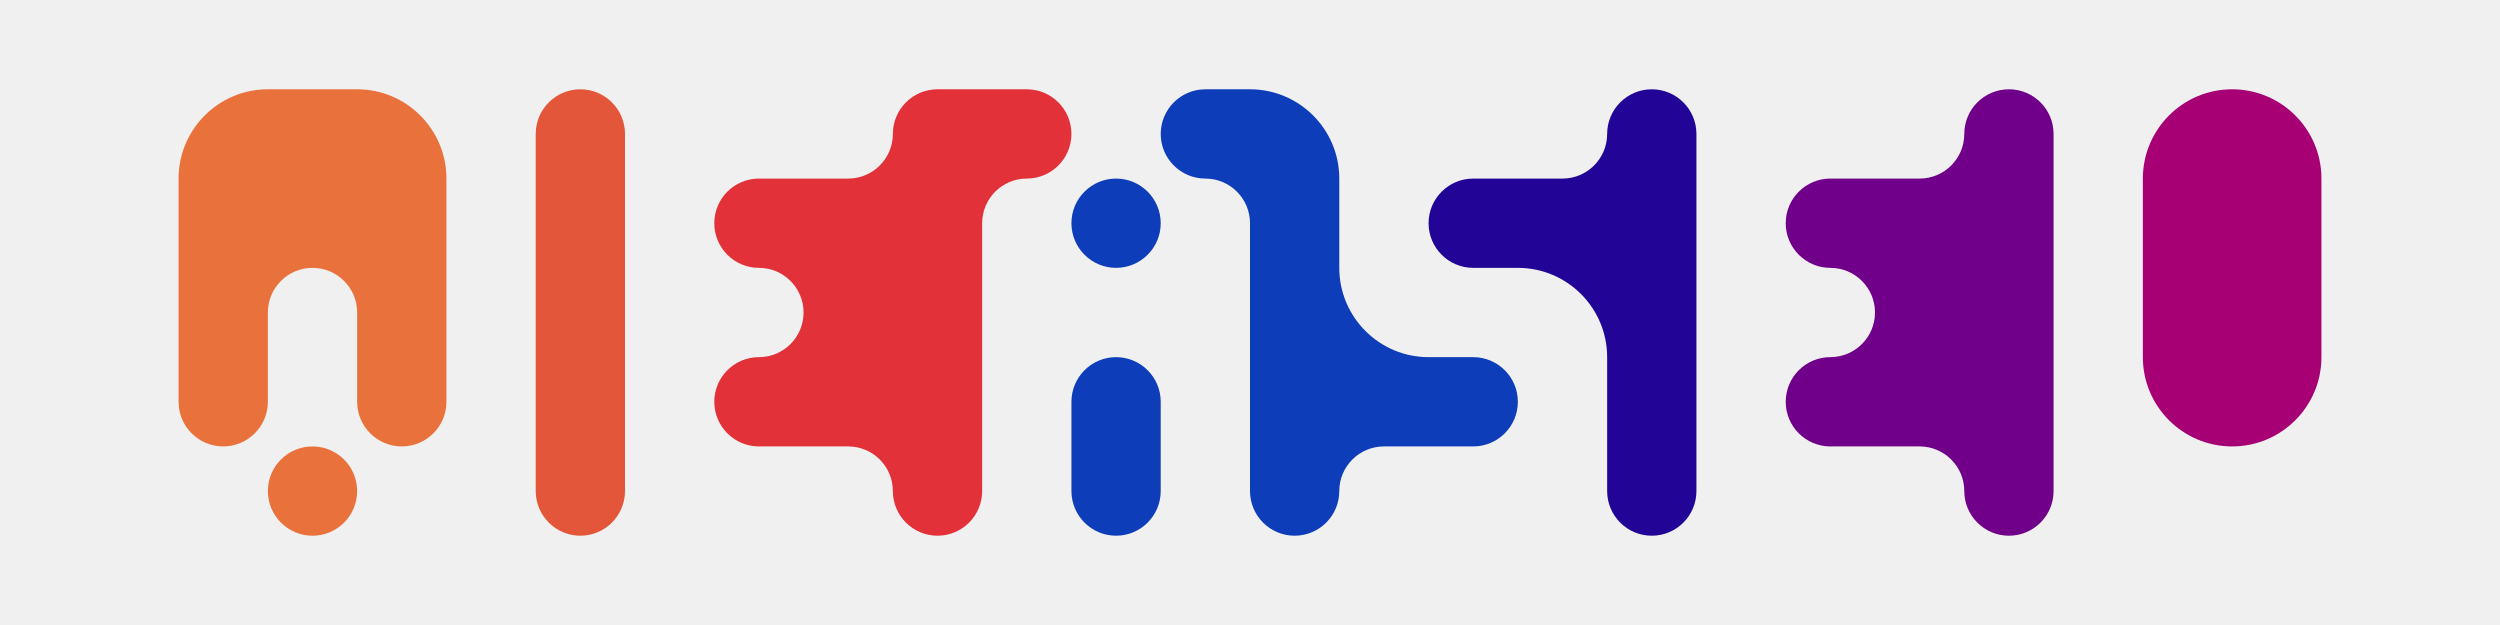
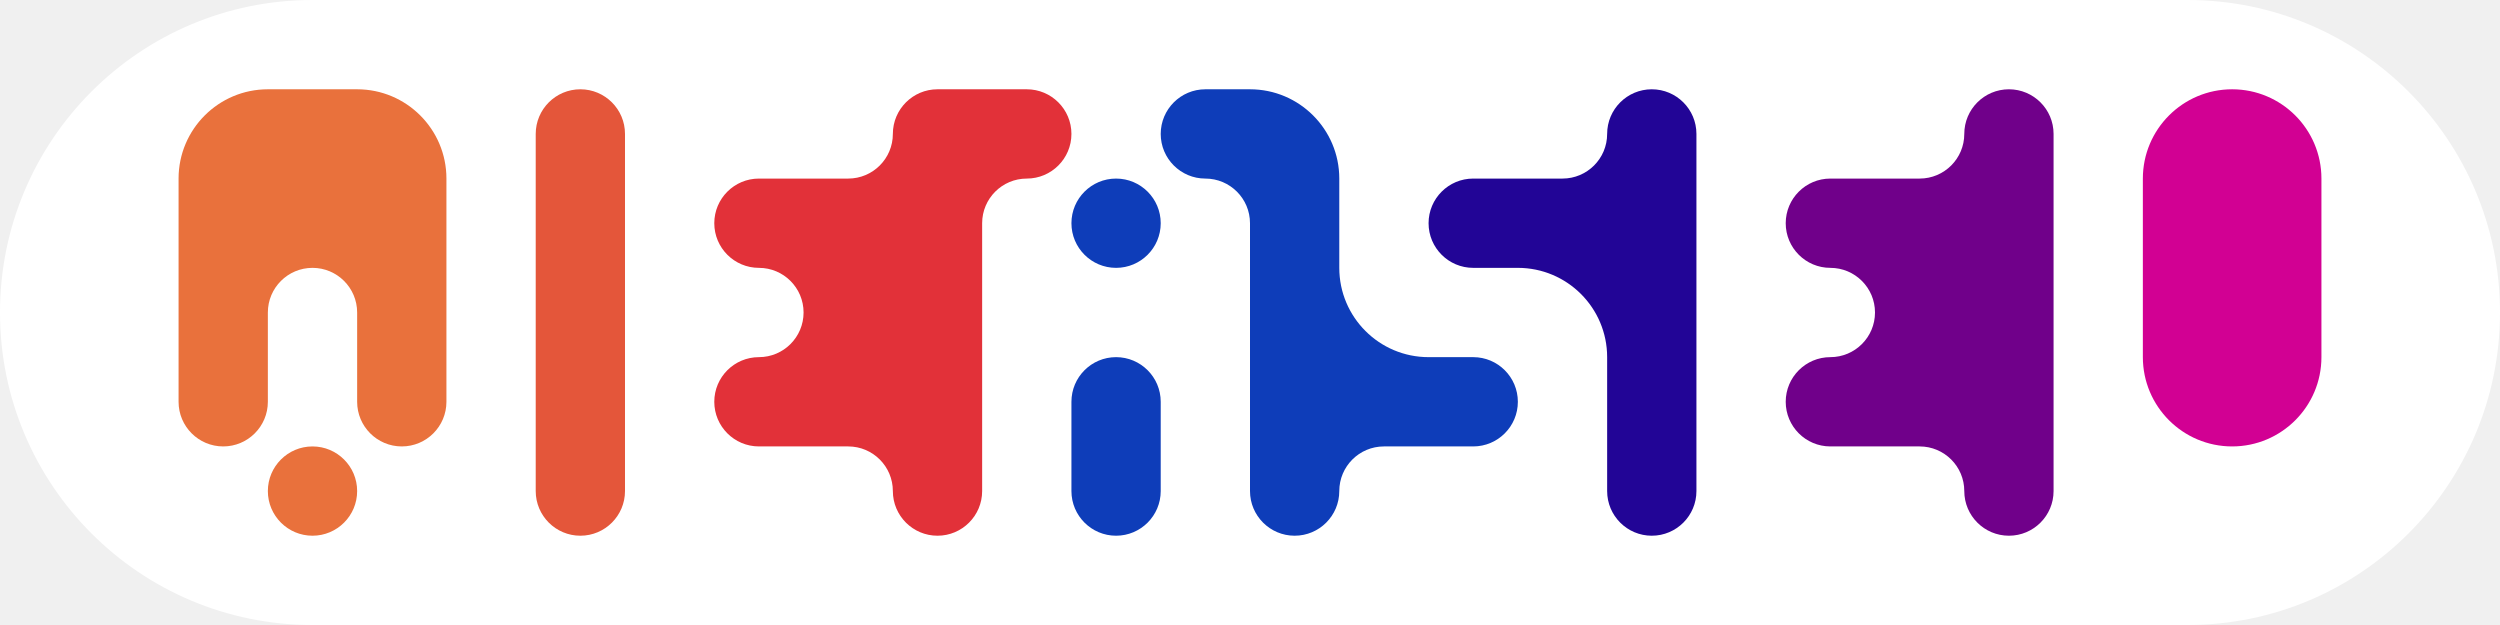
- <svg xmlns="http://www.w3.org/2000/svg" viewBox="0 0 28 7" fill="none">
+ <svg xmlns="http://www.w3.org/2000/svg" width="28" height="7" viewBox="0 0 28 7" fill="none">
+   <path d="M0 3.5C0 1.567 1.567 0 3.5 0H24.5C26.433 0 28 1.567 28 3.5C28 5.433 26.433 7 24.5 7H3.5C1.567 7 0 5.433 0 3.5Z" fill="white" />
  <path d="M6 1.5C6 1.224 6.224 1 6.5 1C6.776 1 7 1.224 7 1.5V5.5C7 5.776 6.776 6 6.5 6C6.224 6 6 5.776 6 5.5V1.5Z" fill="#E4563A" />
  <path d="M11.5 1C11.776 1 12 1.224 12 1.5C12 1.776 11.776 2 11.5 2C11.224 2 11 2.224 11 2.5V5.5C11 5.776 10.776 6 10.5 6C10.224 6 10 5.776 10 5.5C10 5.224 9.776 5 9.5 5H8.5C8.224 5 8 4.776 8 4.5C8 4.224 8.224 4 8.5 4C8.776 4 9 3.776 9 3.5C9 3.224 8.776 3 8.5 3C8.224 3 8 2.776 8 2.5C8 2.224 8.224 2 8.5 2H9.5C9.776 2 10 1.776 10 1.5C10 1.224 10.224 1 10.5 1H11.5Z" fill="#E23139" />
  <path d="M19 5.5C19 5.776 18.776 6 18.5 6C18.224 6 18 5.776 18 5.5V4C18 3.448 17.552 3 17 3H16.5C16.224 3 16 2.776 16 2.5C16 2.224 16.224 2 16.5 2H17.5C17.776 2 18 1.776 18 1.5C18 1.224 18.224 1 18.5 1C18.776 1 19 1.224 19 1.5V5.5Z" fill="#220596" />
  <path d="M23 5.5C23 5.776 22.776 6 22.5 6C22.224 6 22 5.776 22 5.5C22 5.224 21.776 5 21.5 5H20.5C20.224 5 20 4.776 20 4.5C20 4.224 20.224 4 20.5 4C20.776 4 21 3.776 21 3.5C21 3.224 20.776 3 20.5 3C20.224 3 20 2.776 20 2.5C20 2.224 20.224 2 20.5 2H21.5C21.776 2 22 1.776 22 1.5C22 1.224 22.224 1 22.5 1C22.776 1 23 1.224 23 1.5V5.5Z" fill="#70008A" />
-   <path d="M24 2C24 1.448 24.448 1 25 1C25.552 1 26 1.448 26 2V4C26 4.552 25.552 5 25 5C24.448 5 24 4.552 24 4V2Z" fill="#A60074" />
+   <path d="M24 2C24 1.448 24.448 1 25 1C25.552 1 26 1.448 26 2V4C26 4.552 25.552 5 25 5C24.448 5 24 4.552 24 4V2Z" fill="#D20093" />
  <path d="M4 1C4.552 1 5 1.448 5 2V4.5C5 4.776 4.776 5 4.5 5C4.224 5 4 4.776 4 4.5V3.5C4 3.224 3.776 3 3.5 3C3.224 3 3 3.224 3 3.5V4.5C3 4.776 2.776 5 2.5 5C2.224 5 2 4.776 2 4.5V2C2 1.448 2.448 1 3 1H4Z" fill="#E9713C" />
  <path d="M3 5.5C3 5.224 3.224 5 3.5 5C3.776 5 4 5.224 4 5.5C4 5.776 3.776 6 3.5 6C3.224 6 3 5.776 3 5.5Z" fill="#E9713C" />
  <path d="M13 5.5C13 5.776 12.776 6 12.5 6C12.224 6 12 5.776 12 5.5V4.5C12 4.224 12.224 4 12.5 4C12.776 4 13 4.224 13 4.5V5.5Z" fill="#0E3DB9" />
  <path d="M15 3C15 3.552 15.448 4 16 4H16.5C16.776 4 17 4.224 17 4.5C17 4.776 16.776 5 16.5 5H15.5C15.224 5 15 5.224 15 5.5C15 5.776 14.776 6 14.5 6C14.224 6 14 5.776 14 5.5V2.5C14 2.224 13.776 2 13.5 2C13.224 2 13 1.776 13 1.5C13 1.224 13.224 1 13.5 1H14C14.552 1 15 1.448 15 2V3Z" fill="#0E3DB9" />
  <path d="M12 2.5C12 2.224 12.224 2 12.5 2C12.776 2 13 2.224 13 2.5C13 2.776 12.776 3 12.5 3C12.224 3 12 2.776 12 2.5Z" fill="#0E3DB9" />
</svg>
